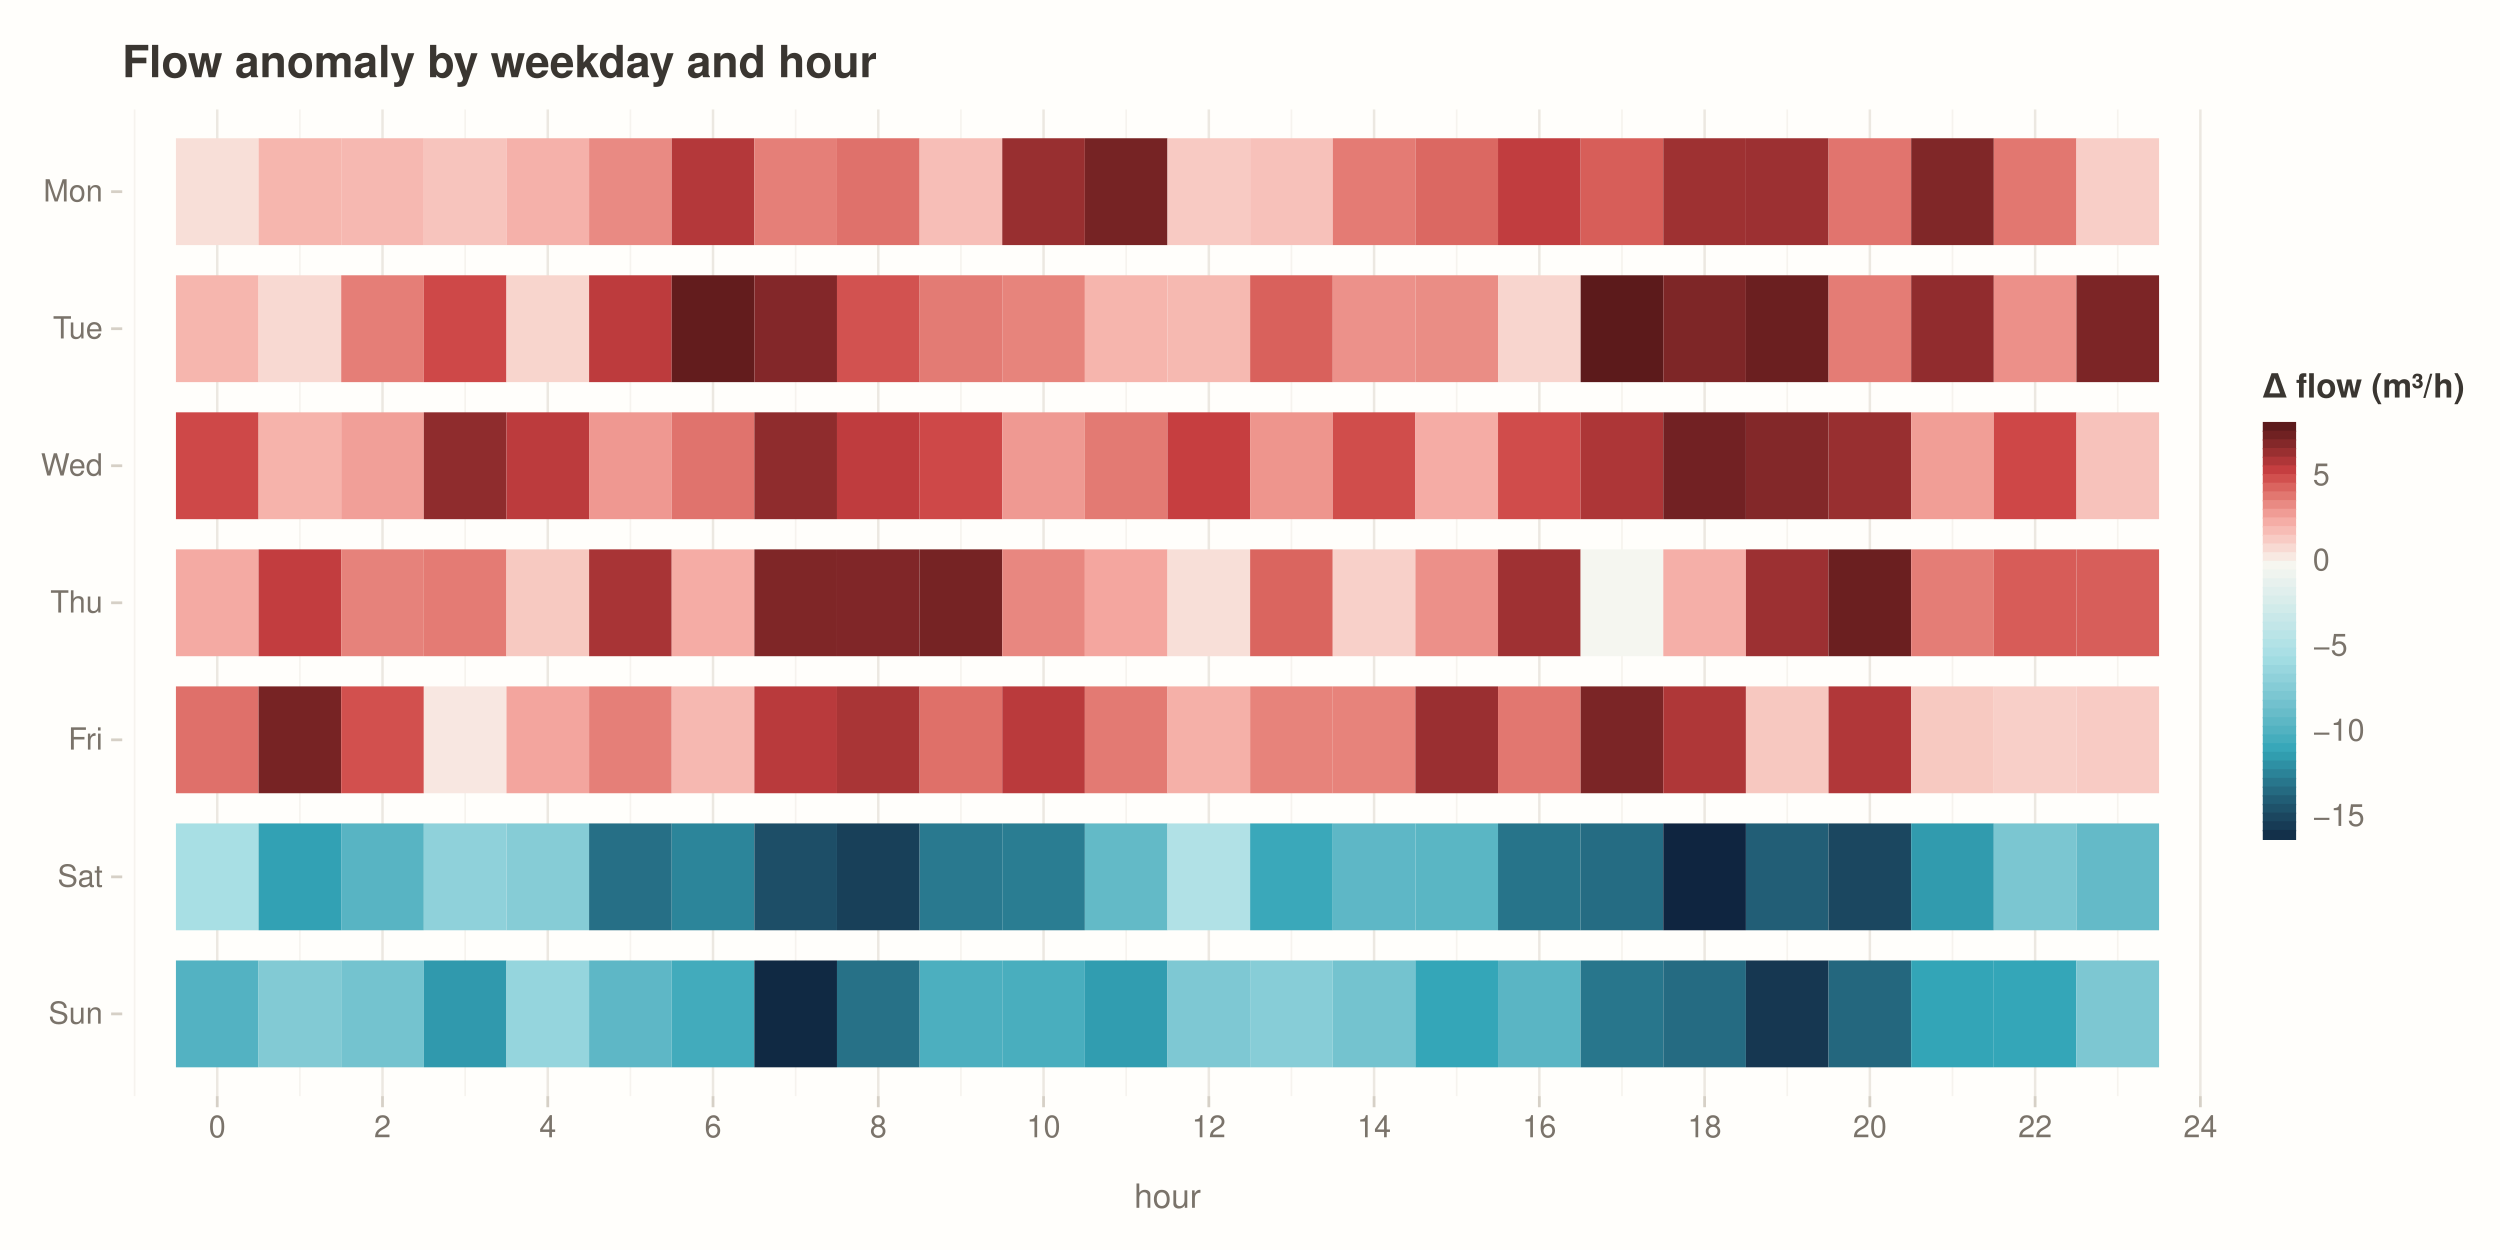
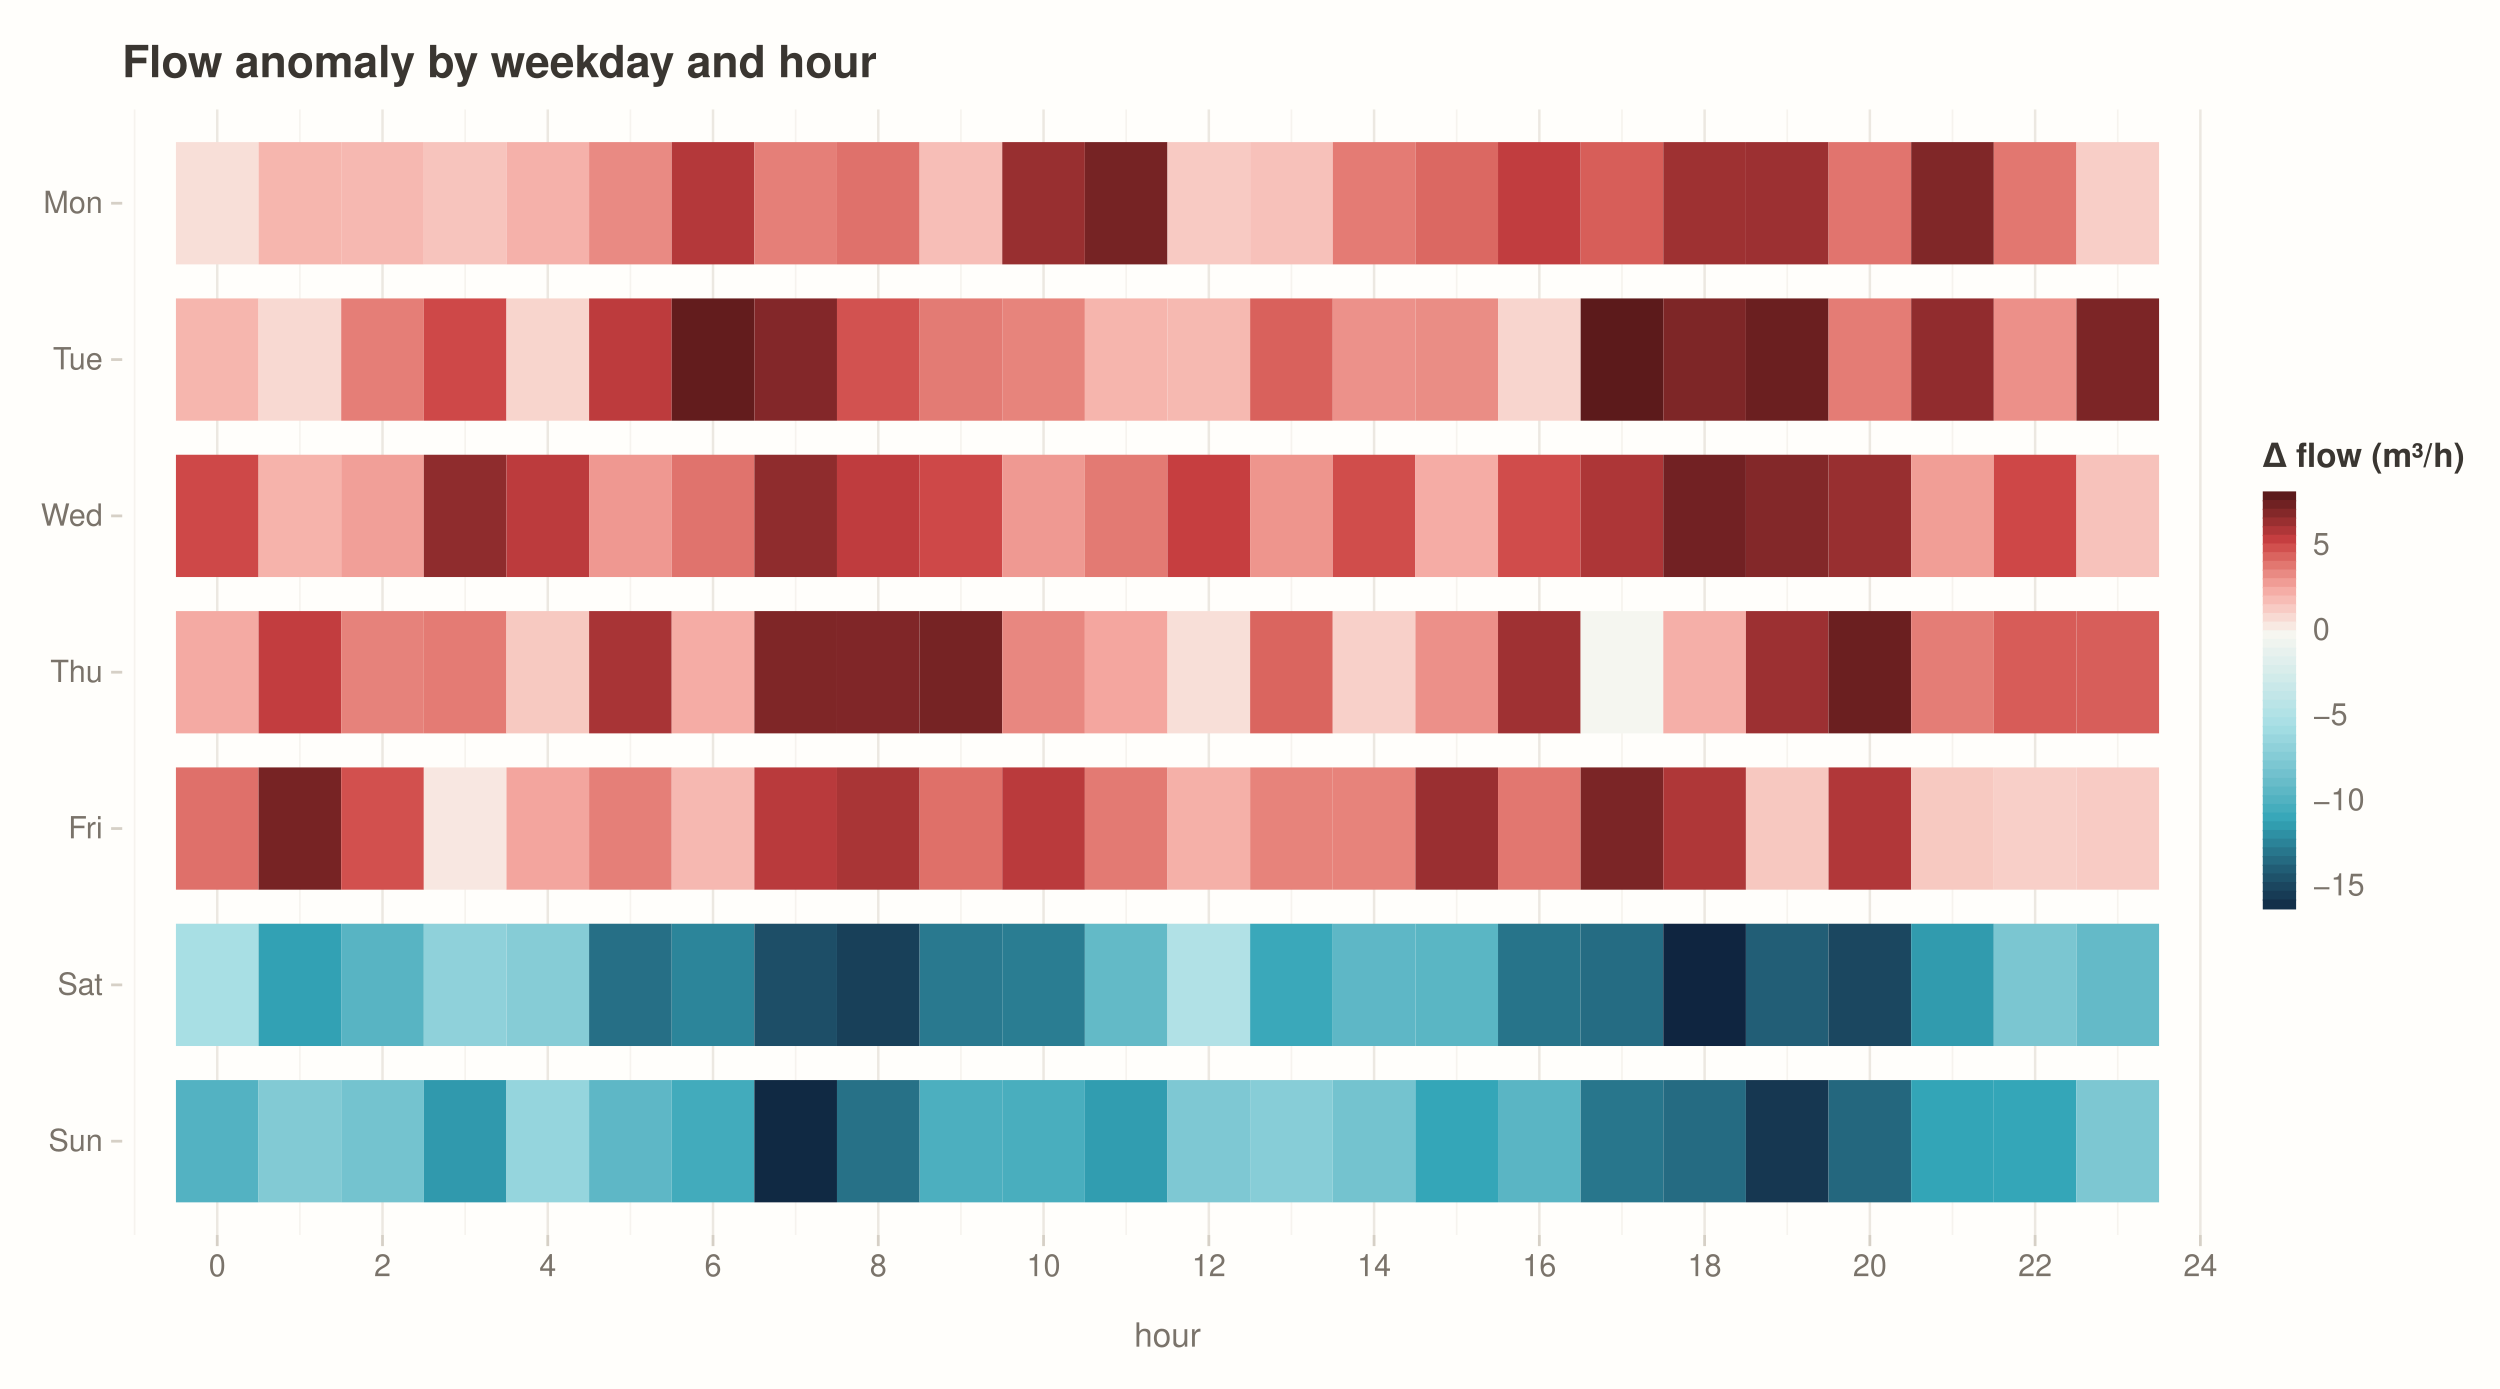
- <svg xmlns="http://www.w3.org/2000/svg" width="900" height="450" viewBox="0 0 900 450" font-family="Helvetica, Arial, 'Liberation Sans', sans-serif" font-size="12" style="color:#3A3631">
-   <rect width="900" height="450" fill="#FFFEFB" />
+ <svg xmlns="http://www.w3.org/2000/svg" width="900" height="500" viewBox="0 0 900 500" font-family="Helvetica, Arial, 'Liberation Sans', sans-serif" font-size="12" style="color:#3A3631">
+   <rect width="900" height="500" fill="#FFFEFB" />
  <text x="44" y="27.8" font-size="16" font-weight="bold" fill="#3A3631" text-anchor="start">Flow anomaly by weekday and hour</text>
-   <text x="420.3" y="434.8" text-anchor="middle" font-size="12" fill="#7A736A">hour</text>
+   <text x="420.3" y="484.8" text-anchor="middle" font-size="12" fill="#7A736A">hour</text>
  <g class="pt-panels">
    <g class="pt-panel" data-panel="0" transform="translate(11,39.4)" fill="currentColor" text-anchor="middle">
      <g aria-label="x-grid" aria-hidden="true" stroke="#F6F3EE" stroke-width="0.6">
-         <line x1="37.462" x2="37.462" y1="0" y2="355.2" />
-         <line x1="96.956" x2="96.956" y1="0" y2="355.2" />
-         <line x1="156.45" x2="156.45" y1="0" y2="355.2" />
-         <line x1="215.944" x2="215.944" y1="0" y2="355.2" />
-         <line x1="275.438" x2="275.438" y1="0" y2="355.2" />
-         <line x1="334.932" x2="334.932" y1="0" y2="355.2" />
-         <line x1="394.426" x2="394.426" y1="0" y2="355.2" />
-         <line x1="453.921" x2="453.921" y1="0" y2="355.2" />
-         <line x1="513.415" x2="513.415" y1="0" y2="355.2" />
-         <line x1="572.909" x2="572.909" y1="0" y2="355.2" />
-         <line x1="632.403" x2="632.403" y1="0" y2="355.2" />
-         <line x1="691.897" x2="691.897" y1="0" y2="355.2" />
-         <line x1="751.391" x2="751.391" y1="0" y2="355.2" />
+         <line x1="37.462" x2="37.462" y1="0" y2="405.2" />
+         <line x1="96.956" x2="96.956" y1="0" y2="405.2" />
+         <line x1="156.45" x2="156.45" y1="0" y2="405.2" />
+         <line x1="215.944" x2="215.944" y1="0" y2="405.2" />
+         <line x1="275.438" x2="275.438" y1="0" y2="405.2" />
+         <line x1="334.932" x2="334.932" y1="0" y2="405.2" />
+         <line x1="394.426" x2="394.426" y1="0" y2="405.2" />
+         <line x1="453.921" x2="453.921" y1="0" y2="405.2" />
+         <line x1="513.415" x2="513.415" y1="0" y2="405.2" />
+         <line x1="572.909" x2="572.909" y1="0" y2="405.2" />
+         <line x1="632.403" x2="632.403" y1="0" y2="405.2" />
+         <line x1="691.897" x2="691.897" y1="0" y2="405.2" />
+         <line x1="751.391" x2="751.391" y1="0" y2="405.2" />
      </g>
      <g aria-label="x-grid" aria-hidden="true" stroke="#ECE8E1" stroke-width="0.9">
-         <line x1="67.209" x2="67.209" y1="0" y2="355.2" />
-         <line x1="126.703" x2="126.703" y1="0" y2="355.2" />
-         <line x1="186.197" x2="186.197" y1="0" y2="355.2" />
-         <line x1="245.691" x2="245.691" y1="0" y2="355.2" />
-         <line x1="305.185" x2="305.185" y1="0" y2="355.2" />
-         <line x1="364.679" x2="364.679" y1="0" y2="355.2" />
-         <line x1="424.174" x2="424.174" y1="0" y2="355.2" />
-         <line x1="483.668" x2="483.668" y1="0" y2="355.2" />
-         <line x1="543.162" x2="543.162" y1="0" y2="355.2" />
-         <line x1="602.656" x2="602.656" y1="0" y2="355.2" />
-         <line x1="662.15" x2="662.15" y1="0" y2="355.2" />
-         <line x1="721.644" x2="721.644" y1="0" y2="355.2" />
-         <line x1="781.138" x2="781.138" y1="0" y2="355.2" />
+         <line x1="67.209" x2="67.209" y1="0" y2="405.2" />
+         <line x1="126.703" x2="126.703" y1="0" y2="405.2" />
+         <line x1="186.197" x2="186.197" y1="0" y2="405.2" />
+         <line x1="245.691" x2="245.691" y1="0" y2="405.2" />
+         <line x1="305.185" x2="305.185" y1="0" y2="405.2" />
+         <line x1="364.679" x2="364.679" y1="0" y2="405.2" />
+         <line x1="424.174" x2="424.174" y1="0" y2="405.2" />
+         <line x1="483.668" x2="483.668" y1="0" y2="405.2" />
+         <line x1="543.162" x2="543.162" y1="0" y2="405.2" />
+         <line x1="602.656" x2="602.656" y1="0" y2="405.2" />
+         <line x1="662.15" x2="662.15" y1="0" y2="405.2" />
+         <line x1="721.644" x2="721.644" y1="0" y2="405.2" />
+         <line x1="781.138" x2="781.138" y1="0" y2="405.2" />
      </g>
      <clipPath id="plot-clip-100">
-         <rect x="33" y="0" width="752.6" height="355.2" />
+         <rect x="33" y="0" width="752.6" height="405.2" />
      </clipPath>
      <g aria-label="bar" clip-path="url(#plot-clip-100)">
        <g>
-           <rect x="52.336" width="29.747" y="10.367" height="38.467" fill="rgb(248, 223, 216)" />
-           <rect x="82.083" width="29.747" y="10.367" height="38.467" fill="rgb(246, 182, 174)" />
-           <rect x="111.83" width="29.747" y="10.367" height="38.467" fill="rgb(246, 184, 177)" />
-           <rect x="141.577" width="29.747" y="10.367" height="38.467" fill="rgb(247, 196, 189)" />
-           <rect x="171.324" width="29.747" y="10.367" height="38.467" fill="rgb(245, 177, 170)" />
-           <rect x="201.071" width="29.747" y="10.367" height="38.467" fill="rgb(233, 138, 131)" />
-           <rect x="230.818" width="29.747" y="10.367" height="38.467" fill="rgb(180, 56, 58)" />
-           <rect x="260.565" width="29.747" y="10.367" height="38.467" fill="rgb(229, 127, 120)" />
-           <rect x="290.312" width="29.747" y="10.367" height="38.467" fill="rgb(223, 113, 107)" />
-           <rect x="320.059" width="29.747" y="10.367" height="38.467" fill="rgb(247, 190, 183)" />
-           <rect x="349.806" width="29.747" y="10.367" height="38.467" fill="rgb(152, 47, 48)" />
-           <rect x="379.553" width="29.747" y="10.367" height="38.467" fill="rgb(118, 35, 36)" />
-           <rect x="409.3" width="29.747" y="10.367" height="38.467" fill="rgb(248, 202, 195)" />
-           <rect x="439.047" width="29.747" y="10.367" height="38.467" fill="rgb(247, 193, 186)" />
-           <rect x="468.794" width="29.747" y="10.367" height="38.467" fill="rgb(228, 123, 116)" />
-           <rect x="498.541" width="29.747" y="10.367" height="38.467" fill="rgb(219, 104, 98)" />
-           <rect x="528.288" width="29.747" y="10.367" height="38.467" fill="rgb(193, 61, 63)" />
-           <rect x="558.035" width="29.747" y="10.367" height="38.467" fill="rgb(215, 94, 89)" />
-           <rect x="587.782" width="29.747" y="10.367" height="38.467" fill="rgb(158, 49, 50)" />
-           <rect x="617.529" width="29.747" y="10.367" height="38.467" fill="rgb(156, 48, 50)" />
-           <rect x="647.276" width="29.747" y="10.367" height="38.467" fill="rgb(225, 116, 110)" />
-           <rect x="677.023" width="29.747" y="10.367" height="38.467" fill="rgb(128, 39, 40)" />
-           <rect x="706.77" width="29.747" y="10.367" height="38.467" fill="rgb(226, 119, 112)" />
-           <rect x="736.517" width="29.747" y="10.367" height="38.467" fill="rgb(248, 206, 199)" />
-           <rect x="52.336" width="29.747" y="59.7" height="38.467" fill="rgb(246, 182, 174)" />
-           <rect x="82.083" width="29.747" y="59.7" height="38.467" fill="rgb(248, 217, 210)" />
-           <rect x="111.83" width="29.747" y="59.7" height="38.467" fill="rgb(229, 126, 119)" />
-           <rect x="141.577" width="29.747" y="59.7" height="38.467" fill="rgb(206, 72, 72)" />
-           <rect x="171.324" width="29.747" y="59.7" height="38.467" fill="rgb(248, 213, 205)" />
-           <rect x="201.071" width="29.747" y="59.7" height="38.467" fill="rgb(189, 59, 61)" />
-           <rect x="230.818" width="29.747" y="59.7" height="38.467" fill="rgb(99, 28, 29)" />
-           <rect x="260.565" width="29.747" y="59.7" height="38.467" fill="rgb(131, 39, 41)" />
-           <rect x="290.312" width="29.747" y="59.7" height="38.467" fill="rgb(210, 82, 80)" />
-           <rect x="320.059" width="29.747" y="59.7" height="38.467" fill="rgb(227, 123, 116)" />
-           <rect x="349.806" width="29.747" y="59.7" height="38.467" fill="rgb(231, 132, 124)" />
-           <rect x="379.553" width="29.747" y="59.7" height="38.467" fill="rgb(246, 181, 173)" />
-           <rect x="409.3" width="29.747" y="59.7" height="38.467" fill="rgb(246, 185, 177)" />
-           <rect x="439.047" width="29.747" y="59.7" height="38.467" fill="rgb(217, 97, 92)" />
-           <rect x="468.794" width="29.747" y="59.7" height="38.467" fill="rgb(236, 145, 138)" />
-           <rect x="498.541" width="29.747" y="59.7" height="38.467" fill="rgb(234, 141, 133)" />
-           <rect x="528.288" width="29.747" y="59.7" height="38.467" fill="rgb(248, 213, 206)" />
-           <rect x="558.035" width="29.747" y="59.7" height="38.467" fill="rgb(92, 26, 27)" />
-           <rect x="587.782" width="29.747" y="59.7" height="38.467" fill="rgb(126, 38, 39)" />
-           <rect x="617.529" width="29.747" y="59.7" height="38.467" fill="rgb(107, 31, 32)" />
-           <rect x="647.276" width="29.747" y="59.7" height="38.467" fill="rgb(228, 124, 117)" />
-           <rect x="677.023" width="29.747" y="59.7" height="38.467" fill="rgb(145, 44, 46)" />
-           <rect x="706.77" width="29.747" y="59.7" height="38.467" fill="rgb(236, 144, 137)" />
-           <rect x="736.517" width="29.747" y="59.7" height="38.467" fill="rgb(124, 37, 38)" />
-           <rect x="52.336" width="29.747" y="109.033" height="38.467" fill="rgb(206, 72, 72)" />
-           <rect x="82.083" width="29.747" y="109.033" height="38.467" fill="rgb(246, 179, 171)" />
-           <rect x="111.83" width="29.747" y="109.033" height="38.467" fill="rgb(241, 159, 152)" />
-           <rect x="141.577" width="29.747" y="109.033" height="38.467" fill="rgb(143, 44, 45)" />
-           <rect x="171.324" width="29.747" y="109.033" height="38.467" fill="rgb(188, 59, 61)" />
-           <rect x="201.071" width="29.747" y="109.033" height="38.467" fill="rgb(239, 152, 145)" />
-           <rect x="230.818" width="29.747" y="109.033" height="38.467" fill="rgb(224, 115, 109)" />
-           <rect x="260.565" width="29.747" y="109.033" height="38.467" fill="rgb(143, 44, 45)" />
-           <rect x="290.312" width="29.747" y="109.033" height="38.467" fill="rgb(191, 60, 62)" />
-           <rect x="320.059" width="29.747" y="109.033" height="38.467" fill="rgb(206, 72, 72)" />
-           <rect x="349.806" width="29.747" y="109.033" height="38.467" fill="rgb(239, 153, 146)" />
-           <rect x="379.553" width="29.747" y="109.033" height="38.467" fill="rgb(227, 122, 115)" />
-           <rect x="409.3" width="29.747" y="109.033" height="38.467" fill="rgb(198, 62, 64)" />
-           <rect x="439.047" width="29.747" y="109.033" height="38.467" fill="rgb(238, 149, 141)" />
-           <rect x="468.794" width="29.747" y="109.033" height="38.467" fill="rgb(208, 77, 75)" />
-           <rect x="498.541" width="29.747" y="109.033" height="38.467" fill="rgb(245, 172, 165)" />
-           <rect x="528.288" width="29.747" y="109.033" height="38.467" fill="rgb(208, 76, 75)" />
-           <rect x="558.035" width="29.747" y="109.033" height="38.467" fill="rgb(173, 54, 55)" />
-           <rect x="587.782" width="29.747" y="109.033" height="38.467" fill="rgb(114, 33, 35)" />
-           <rect x="617.529" width="29.747" y="109.033" height="38.467" fill="rgb(131, 40, 41)" />
-           <rect x="647.276" width="29.747" y="109.033" height="38.467" fill="rgb(152, 47, 48)" />
-           <rect x="677.023" width="29.747" y="109.033" height="38.467" fill="rgb(241, 158, 150)" />
-           <rect x="706.77" width="29.747" y="109.033" height="38.467" fill="rgb(206, 71, 71)" />
-           <rect x="736.517" width="29.747" y="109.033" height="38.467" fill="rgb(247, 194, 187)" />
-           <rect x="52.336" width="29.747" y="158.367" height="38.467" fill="rgb(244, 170, 163)" />
-           <rect x="82.083" width="29.747" y="158.367" height="38.467" fill="rgb(194, 61, 63)" />
-           <rect x="111.83" width="29.747" y="158.367" height="38.467" fill="rgb(230, 130, 123)" />
-           <rect x="141.577" width="29.747" y="158.367" height="38.467" fill="rgb(228, 123, 116)" />
-           <rect x="171.324" width="29.747" y="158.367" height="38.467" fill="rgb(247, 201, 193)" />
-           <rect x="201.071" width="29.747" y="158.367" height="38.467" fill="rgb(168, 52, 54)" />
-           <rect x="230.818" width="29.747" y="158.367" height="38.467" fill="rgb(245, 172, 165)" />
-           <rect x="260.565" width="29.747" y="158.367" height="38.467" fill="rgb(127, 38, 39)" />
-           <rect x="290.312" width="29.747" y="158.367" height="38.467" fill="rgb(128, 38, 40)" />
-           <rect x="320.059" width="29.747" y="158.367" height="38.467" fill="rgb(118, 35, 36)" />
-           <rect x="349.806" width="29.747" y="158.367" height="38.467" fill="rgb(232, 135, 128)" />
-           <rect x="379.553" width="29.747" y="158.367" height="38.467" fill="rgb(244, 166, 159)" />
-           <rect x="409.3" width="29.747" y="158.367" height="38.467" fill="rgb(248, 223, 216)" />
-           <rect x="439.047" width="29.747" y="158.367" height="38.467" fill="rgb(218, 101, 95)" />
-           <rect x="468.794" width="29.747" y="158.367" height="38.467" fill="rgb(248, 208, 201)" />
-           <rect x="498.541" width="29.747" y="158.367" height="38.467" fill="rgb(236, 144, 137)" />
-           <rect x="528.288" width="29.747" y="158.367" height="38.467" fill="rgb(159, 49, 51)" />
-           <rect x="558.035" width="29.747" y="158.367" height="38.467" fill="rgb(245, 246, 240)" />
-           <rect x="587.782" width="29.747" y="158.367" height="38.467" fill="rgb(245, 175, 168)" />
-           <rect x="617.529" width="29.747" y="158.367" height="38.467" fill="rgb(156, 48, 50)" />
-           <rect x="647.276" width="29.747" y="158.367" height="38.467" fill="rgb(107, 31, 32)" />
-           <rect x="677.023" width="29.747" y="158.367" height="38.467" fill="rgb(228, 125, 118)" />
-           <rect x="706.77" width="29.747" y="158.367" height="38.467" fill="rgb(215, 92, 88)" />
-           <rect x="736.517" width="29.747" y="158.367" height="38.467" fill="rgb(215, 94, 90)" />
-           <rect x="52.336" width="29.747" y="207.7" height="38.467" fill="rgb(223, 112, 106)" />
-           <rect x="82.083" width="29.747" y="207.7" height="38.467" fill="rgb(119, 35, 36)" />
-           <rect x="111.83" width="29.747" y="207.7" height="38.467" fill="rgb(210, 80, 78)" />
-           <rect x="141.577" width="29.747" y="207.7" height="38.467" fill="rgb(248, 231, 225)" />
-           <rect x="171.324" width="29.747" y="207.7" height="38.467" fill="rgb(243, 165, 158)" />
-           <rect x="201.071" width="29.747" y="207.7" height="38.467" fill="rgb(229, 127, 120)" />
-           <rect x="230.818" width="29.747" y="207.7" height="38.467" fill="rgb(246, 184, 177)" />
-           <rect x="260.565" width="29.747" y="207.7" height="38.467" fill="rgb(185, 58, 60)" />
-           <rect x="290.312" width="29.747" y="207.7" height="38.467" fill="rgb(169, 53, 54)" />
-           <rect x="320.059" width="29.747" y="207.7" height="38.467" fill="rgb(223, 112, 105)" />
-           <rect x="349.806" width="29.747" y="207.7" height="38.467" fill="rgb(186, 58, 60)" />
-           <rect x="379.553" width="29.747" y="207.7" height="38.467" fill="rgb(227, 122, 115)" />
-           <rect x="409.3" width="29.747" y="207.7" height="38.467" fill="rgb(245, 176, 168)" />
-           <rect x="439.047" width="29.747" y="207.7" height="38.467" fill="rgb(231, 131, 123)" />
-           <rect x="468.794" width="29.747" y="207.7" height="38.467" fill="rgb(231, 131, 123)" />
-           <rect x="498.541" width="29.747" y="207.7" height="38.467" fill="rgb(154, 47, 49)" />
-           <rect x="528.288" width="29.747" y="207.7" height="38.467" fill="rgb(226, 119, 112)" />
-           <rect x="558.035" width="29.747" y="207.7" height="38.467" fill="rgb(123, 37, 38)" />
-           <rect x="587.782" width="29.747" y="207.7" height="38.467" fill="rgb(175, 55, 56)" />
-           <rect x="617.529" width="29.747" y="207.7" height="38.467" fill="rgb(247, 200, 192)" />
-           <rect x="647.276" width="29.747" y="207.7" height="38.467" fill="rgb(177, 55, 57)" />
-           <rect x="677.023" width="29.747" y="207.7" height="38.467" fill="rgb(247, 201, 193)" />
-           <rect x="706.77" width="29.747" y="207.7" height="38.467" fill="rgb(248, 207, 200)" />
-           <rect x="736.517" width="29.747" y="207.7" height="38.467" fill="rgb(248, 203, 196)" />
-           <rect x="52.336" width="29.747" y="257.033" height="38.467" fill="rgb(168, 223, 228)" />
-           <rect x="82.083" width="29.747" y="257.033" height="38.467" fill="rgb(50, 161, 180)" />
-           <rect x="111.83" width="29.747" y="257.033" height="38.467" fill="rgb(88, 180, 195)" />
-           <rect x="141.577" width="29.747" y="257.033" height="38.467" fill="rgb(143, 209, 218)" />
-           <rect x="171.324" width="29.747" y="257.033" height="38.467" fill="rgb(134, 204, 214)" />
-           <rect x="201.071" width="29.747" y="257.033" height="38.467" fill="rgb(38, 111, 134)" />
-           <rect x="230.818" width="29.747" y="257.033" height="38.467" fill="rgb(44, 133, 154)" />
-           <rect x="260.565" width="29.747" y="257.033" height="38.467" fill="rgb(29, 78, 103)" />
-           <rect x="290.312" width="29.747" y="257.033" height="38.467" fill="rgb(24, 64, 89)" />
-           <rect x="320.059" width="29.747" y="257.033" height="38.467" fill="rgb(41, 121, 143)" />
-           <rect x="349.806" width="29.747" y="257.033" height="38.467" fill="rgb(42, 125, 146)" />
-           <rect x="379.553" width="29.747" y="257.033" height="38.467" fill="rgb(99, 186, 199)" />
-           <rect x="409.3" width="29.747" y="257.033" height="38.467" fill="rgb(177, 225, 230)" />
-           <rect x="439.047" width="29.747" y="257.033" height="38.467" fill="rgb(58, 168, 186)" />
-           <rect x="468.794" width="29.747" y="257.033" height="38.467" fill="rgb(94, 183, 198)" />
-           <rect x="498.541" width="29.747" y="257.033" height="38.467" fill="rgb(90, 182, 196)" />
-           <rect x="528.288" width="29.747" y="257.033" height="38.467" fill="rgb(39, 116, 138)" />
-           <rect x="558.035" width="29.747" y="257.033" height="38.467" fill="rgb(37, 108, 131)" />
-           <rect x="587.782" width="29.747" y="257.033" height="38.467" fill="rgb(15, 37, 64)" />
-           <rect x="617.529" width="29.747" y="257.033" height="38.467" fill="rgb(34, 94, 118)" />
-           <rect x="647.276" width="29.747" y="257.033" height="38.467" fill="rgb(27, 71, 96)" />
-           <rect x="677.023" width="29.747" y="257.033" height="38.467" fill="rgb(49, 155, 174)" />
-           <rect x="706.77" width="29.747" y="257.033" height="38.467" fill="rgb(123, 198, 209)" />
-           <rect x="736.517" width="29.747" y="257.033" height="38.467" fill="rgb(100, 186, 200)" />
-           <rect x="52.336" width="29.747" y="306.367" height="38.467" fill="rgb(83, 178, 194)" />
-           <rect x="82.083" width="29.747" y="306.367" height="38.467" fill="rgb(130, 202, 212)" />
-           <rect x="111.83" width="29.747" y="306.367" height="38.467" fill="rgb(116, 195, 207)" />
-           <rect x="141.577" width="29.747" y="306.367" height="38.467" fill="rgb(48, 153, 173)" />
-           <rect x="171.324" width="29.747" y="306.367" height="38.467" fill="rgb(149, 213, 221)" />
-           <rect x="201.071" width="29.747" y="306.367" height="38.467" fill="rgb(94, 183, 198)" />
-           <rect x="230.818" width="29.747" y="306.367" height="38.467" fill="rgb(66, 171, 188)" />
-           <rect x="260.565" width="29.747" y="306.367" height="38.467" fill="rgb(16, 41, 67)" />
-           <rect x="290.312" width="29.747" y="306.367" height="38.467" fill="rgb(39, 113, 135)" />
-           <rect x="320.059" width="29.747" y="306.367" height="38.467" fill="rgb(76, 175, 191)" />
-           <rect x="349.806" width="29.747" y="306.367" height="38.467" fill="rgb(73, 174, 190)" />
-           <rect x="379.553" width="29.747" y="306.367" height="38.467" fill="rgb(49, 157, 176)" />
-           <rect x="409.3" width="29.747" y="306.367" height="38.467" fill="rgb(126, 200, 211)" />
-           <rect x="439.047" width="29.747" y="306.367" height="38.467" fill="rgb(135, 205, 215)" />
-           <rect x="468.794" width="29.747" y="306.367" height="38.467" fill="rgb(116, 195, 207)" />
-           <rect x="498.541" width="29.747" y="306.367" height="38.467" fill="rgb(52, 166, 184)" />
-           <rect x="528.288" width="29.747" y="306.367" height="38.467" fill="rgb(90, 181, 196)" />
-           <rect x="558.035" width="29.747" y="306.367" height="38.467" fill="rgb(40, 118, 140)" />
-           <rect x="587.782" width="29.747" y="306.367" height="38.467" fill="rgb(37, 107, 130)" />
-           <rect x="617.529" width="29.747" y="306.367" height="38.467" fill="rgb(22, 55, 81)" />
-           <rect x="647.276" width="29.747" y="306.367" height="38.467" fill="rgb(36, 103, 126)" />
-           <rect x="677.023" width="29.747" y="306.367" height="38.467" fill="rgb(51, 165, 183)" />
-           <rect x="706.77" width="29.747" y="306.367" height="38.467" fill="rgb(52, 166, 184)" />
-           <rect x="736.517" width="29.747" y="306.367" height="38.467" fill="rgb(125, 199, 210)" />
+           <rect x="52.336" width="29.747" y="11.756" height="44.022" fill="rgb(248, 223, 216)" />
+           <rect x="82.083" width="29.747" y="11.756" height="44.022" fill="rgb(246, 182, 174)" />
+           <rect x="111.83" width="29.747" y="11.756" height="44.022" fill="rgb(246, 184, 177)" />
+           <rect x="141.577" width="29.747" y="11.756" height="44.022" fill="rgb(247, 196, 189)" />
+           <rect x="171.324" width="29.747" y="11.756" height="44.022" fill="rgb(245, 177, 170)" />
+           <rect x="201.071" width="29.747" y="11.756" height="44.022" fill="rgb(233, 138, 131)" />
+           <rect x="230.818" width="29.747" y="11.756" height="44.022" fill="rgb(180, 56, 58)" />
+           <rect x="260.565" width="29.747" y="11.756" height="44.022" fill="rgb(229, 127, 120)" />
+           <rect x="290.312" width="29.747" y="11.756" height="44.022" fill="rgb(223, 113, 107)" />
+           <rect x="320.059" width="29.747" y="11.756" height="44.022" fill="rgb(247, 190, 183)" />
+           <rect x="349.806" width="29.747" y="11.756" height="44.022" fill="rgb(152, 47, 48)" />
+           <rect x="379.553" width="29.747" y="11.756" height="44.022" fill="rgb(118, 35, 36)" />
+           <rect x="409.3" width="29.747" y="11.756" height="44.022" fill="rgb(248, 202, 195)" />
+           <rect x="439.047" width="29.747" y="11.756" height="44.022" fill="rgb(247, 193, 186)" />
+           <rect x="468.794" width="29.747" y="11.756" height="44.022" fill="rgb(228, 123, 116)" />
+           <rect x="498.541" width="29.747" y="11.756" height="44.022" fill="rgb(219, 104, 98)" />
+           <rect x="528.288" width="29.747" y="11.756" height="44.022" fill="rgb(193, 61, 63)" />
+           <rect x="558.035" width="29.747" y="11.756" height="44.022" fill="rgb(215, 94, 89)" />
+           <rect x="587.782" width="29.747" y="11.756" height="44.022" fill="rgb(158, 49, 50)" />
+           <rect x="617.529" width="29.747" y="11.756" height="44.022" fill="rgb(156, 48, 50)" />
+           <rect x="647.276" width="29.747" y="11.756" height="44.022" fill="rgb(225, 116, 110)" />
+           <rect x="677.023" width="29.747" y="11.756" height="44.022" fill="rgb(128, 39, 40)" />
+           <rect x="706.77" width="29.747" y="11.756" height="44.022" fill="rgb(226, 119, 112)" />
+           <rect x="736.517" width="29.747" y="11.756" height="44.022" fill="rgb(248, 206, 199)" />
+           <rect x="52.336" width="29.747" y="68.033" height="44.022" fill="rgb(246, 182, 174)" />
+           <rect x="82.083" width="29.747" y="68.033" height="44.022" fill="rgb(248, 217, 210)" />
+           <rect x="111.83" width="29.747" y="68.033" height="44.022" fill="rgb(229, 126, 119)" />
+           <rect x="141.577" width="29.747" y="68.033" height="44.022" fill="rgb(206, 72, 72)" />
+           <rect x="171.324" width="29.747" y="68.033" height="44.022" fill="rgb(248, 213, 205)" />
+           <rect x="201.071" width="29.747" y="68.033" height="44.022" fill="rgb(189, 59, 61)" />
+           <rect x="230.818" width="29.747" y="68.033" height="44.022" fill="rgb(99, 28, 29)" />
+           <rect x="260.565" width="29.747" y="68.033" height="44.022" fill="rgb(131, 39, 41)" />
+           <rect x="290.312" width="29.747" y="68.033" height="44.022" fill="rgb(210, 82, 80)" />
+           <rect x="320.059" width="29.747" y="68.033" height="44.022" fill="rgb(227, 123, 116)" />
+           <rect x="349.806" width="29.747" y="68.033" height="44.022" fill="rgb(231, 132, 124)" />
+           <rect x="379.553" width="29.747" y="68.033" height="44.022" fill="rgb(246, 181, 173)" />
+           <rect x="409.3" width="29.747" y="68.033" height="44.022" fill="rgb(246, 185, 177)" />
+           <rect x="439.047" width="29.747" y="68.033" height="44.022" fill="rgb(217, 97, 92)" />
+           <rect x="468.794" width="29.747" y="68.033" height="44.022" fill="rgb(236, 145, 138)" />
+           <rect x="498.541" width="29.747" y="68.033" height="44.022" fill="rgb(234, 141, 133)" />
+           <rect x="528.288" width="29.747" y="68.033" height="44.022" fill="rgb(248, 213, 206)" />
+           <rect x="558.035" width="29.747" y="68.033" height="44.022" fill="rgb(92, 26, 27)" />
+           <rect x="587.782" width="29.747" y="68.033" height="44.022" fill="rgb(126, 38, 39)" />
+           <rect x="617.529" width="29.747" y="68.033" height="44.022" fill="rgb(107, 31, 32)" />
+           <rect x="647.276" width="29.747" y="68.033" height="44.022" fill="rgb(228, 124, 117)" />
+           <rect x="677.023" width="29.747" y="68.033" height="44.022" fill="rgb(145, 44, 46)" />
+           <rect x="706.77" width="29.747" y="68.033" height="44.022" fill="rgb(236, 144, 137)" />
+           <rect x="736.517" width="29.747" y="68.033" height="44.022" fill="rgb(124, 37, 38)" />
+           <rect x="52.336" width="29.747" y="124.311" height="44.022" fill="rgb(206, 72, 72)" />
+           <rect x="82.083" width="29.747" y="124.311" height="44.022" fill="rgb(246, 179, 171)" />
+           <rect x="111.83" width="29.747" y="124.311" height="44.022" fill="rgb(241, 159, 152)" />
+           <rect x="141.577" width="29.747" y="124.311" height="44.022" fill="rgb(143, 44, 45)" />
+           <rect x="171.324" width="29.747" y="124.311" height="44.022" fill="rgb(188, 59, 61)" />
+           <rect x="201.071" width="29.747" y="124.311" height="44.022" fill="rgb(239, 152, 145)" />
+           <rect x="230.818" width="29.747" y="124.311" height="44.022" fill="rgb(224, 115, 109)" />
+           <rect x="260.565" width="29.747" y="124.311" height="44.022" fill="rgb(143, 44, 45)" />
+           <rect x="290.312" width="29.747" y="124.311" height="44.022" fill="rgb(191, 60, 62)" />
+           <rect x="320.059" width="29.747" y="124.311" height="44.022" fill="rgb(206, 72, 72)" />
+           <rect x="349.806" width="29.747" y="124.311" height="44.022" fill="rgb(239, 153, 146)" />
+           <rect x="379.553" width="29.747" y="124.311" height="44.022" fill="rgb(227, 122, 115)" />
+           <rect x="409.3" width="29.747" y="124.311" height="44.022" fill="rgb(198, 62, 64)" />
+           <rect x="439.047" width="29.747" y="124.311" height="44.022" fill="rgb(238, 149, 141)" />
+           <rect x="468.794" width="29.747" y="124.311" height="44.022" fill="rgb(208, 77, 75)" />
+           <rect x="498.541" width="29.747" y="124.311" height="44.022" fill="rgb(245, 172, 165)" />
+           <rect x="528.288" width="29.747" y="124.311" height="44.022" fill="rgb(208, 76, 75)" />
+           <rect x="558.035" width="29.747" y="124.311" height="44.022" fill="rgb(173, 54, 55)" />
+           <rect x="587.782" width="29.747" y="124.311" height="44.022" fill="rgb(114, 33, 35)" />
+           <rect x="617.529" width="29.747" y="124.311" height="44.022" fill="rgb(131, 40, 41)" />
+           <rect x="647.276" width="29.747" y="124.311" height="44.022" fill="rgb(152, 47, 48)" />
+           <rect x="677.023" width="29.747" y="124.311" height="44.022" fill="rgb(241, 158, 150)" />
+           <rect x="706.77" width="29.747" y="124.311" height="44.022" fill="rgb(206, 71, 71)" />
+           <rect x="736.517" width="29.747" y="124.311" height="44.022" fill="rgb(247, 194, 187)" />
+           <rect x="52.336" width="29.747" y="180.589" height="44.022" fill="rgb(244, 170, 163)" />
+           <rect x="82.083" width="29.747" y="180.589" height="44.022" fill="rgb(194, 61, 63)" />
+           <rect x="111.83" width="29.747" y="180.589" height="44.022" fill="rgb(230, 130, 123)" />
+           <rect x="141.577" width="29.747" y="180.589" height="44.022" fill="rgb(228, 123, 116)" />
+           <rect x="171.324" width="29.747" y="180.589" height="44.022" fill="rgb(247, 201, 193)" />
+           <rect x="201.071" width="29.747" y="180.589" height="44.022" fill="rgb(168, 52, 54)" />
+           <rect x="230.818" width="29.747" y="180.589" height="44.022" fill="rgb(245, 172, 165)" />
+           <rect x="260.565" width="29.747" y="180.589" height="44.022" fill="rgb(127, 38, 39)" />
+           <rect x="290.312" width="29.747" y="180.589" height="44.022" fill="rgb(128, 38, 40)" />
+           <rect x="320.059" width="29.747" y="180.589" height="44.022" fill="rgb(118, 35, 36)" />
+           <rect x="349.806" width="29.747" y="180.589" height="44.022" fill="rgb(232, 135, 128)" />
+           <rect x="379.553" width="29.747" y="180.589" height="44.022" fill="rgb(244, 166, 159)" />
+           <rect x="409.3" width="29.747" y="180.589" height="44.022" fill="rgb(248, 223, 216)" />
+           <rect x="439.047" width="29.747" y="180.589" height="44.022" fill="rgb(218, 101, 95)" />
+           <rect x="468.794" width="29.747" y="180.589" height="44.022" fill="rgb(248, 208, 201)" />
+           <rect x="498.541" width="29.747" y="180.589" height="44.022" fill="rgb(236, 144, 137)" />
+           <rect x="528.288" width="29.747" y="180.589" height="44.022" fill="rgb(159, 49, 51)" />
+           <rect x="558.035" width="29.747" y="180.589" height="44.022" fill="rgb(245, 246, 240)" />
+           <rect x="587.782" width="29.747" y="180.589" height="44.022" fill="rgb(245, 175, 168)" />
+           <rect x="617.529" width="29.747" y="180.589" height="44.022" fill="rgb(156, 48, 50)" />
+           <rect x="647.276" width="29.747" y="180.589" height="44.022" fill="rgb(107, 31, 32)" />
+           <rect x="677.023" width="29.747" y="180.589" height="44.022" fill="rgb(228, 125, 118)" />
+           <rect x="706.77" width="29.747" y="180.589" height="44.022" fill="rgb(215, 92, 88)" />
+           <rect x="736.517" width="29.747" y="180.589" height="44.022" fill="rgb(215, 94, 90)" />
+           <rect x="52.336" width="29.747" y="236.867" height="44.022" fill="rgb(223, 112, 106)" />
+           <rect x="82.083" width="29.747" y="236.867" height="44.022" fill="rgb(119, 35, 36)" />
+           <rect x="111.83" width="29.747" y="236.867" height="44.022" fill="rgb(210, 80, 78)" />
+           <rect x="141.577" width="29.747" y="236.867" height="44.022" fill="rgb(248, 231, 225)" />
+           <rect x="171.324" width="29.747" y="236.867" height="44.022" fill="rgb(243, 165, 158)" />
+           <rect x="201.071" width="29.747" y="236.867" height="44.022" fill="rgb(229, 127, 120)" />
+           <rect x="230.818" width="29.747" y="236.867" height="44.022" fill="rgb(246, 184, 177)" />
+           <rect x="260.565" width="29.747" y="236.867" height="44.022" fill="rgb(185, 58, 60)" />
+           <rect x="290.312" width="29.747" y="236.867" height="44.022" fill="rgb(169, 53, 54)" />
+           <rect x="320.059" width="29.747" y="236.867" height="44.022" fill="rgb(223, 112, 105)" />
+           <rect x="349.806" width="29.747" y="236.867" height="44.022" fill="rgb(186, 58, 60)" />
+           <rect x="379.553" width="29.747" y="236.867" height="44.022" fill="rgb(227, 122, 115)" />
+           <rect x="409.3" width="29.747" y="236.867" height="44.022" fill="rgb(245, 176, 168)" />
+           <rect x="439.047" width="29.747" y="236.867" height="44.022" fill="rgb(231, 131, 123)" />
+           <rect x="468.794" width="29.747" y="236.867" height="44.022" fill="rgb(231, 131, 123)" />
+           <rect x="498.541" width="29.747" y="236.867" height="44.022" fill="rgb(154, 47, 49)" />
+           <rect x="528.288" width="29.747" y="236.867" height="44.022" fill="rgb(226, 119, 112)" />
+           <rect x="558.035" width="29.747" y="236.867" height="44.022" fill="rgb(123, 37, 38)" />
+           <rect x="587.782" width="29.747" y="236.867" height="44.022" fill="rgb(175, 55, 56)" />
+           <rect x="617.529" width="29.747" y="236.867" height="44.022" fill="rgb(247, 200, 192)" />
+           <rect x="647.276" width="29.747" y="236.867" height="44.022" fill="rgb(177, 55, 57)" />
+           <rect x="677.023" width="29.747" y="236.867" height="44.022" fill="rgb(247, 201, 193)" />
+           <rect x="706.77" width="29.747" y="236.867" height="44.022" fill="rgb(248, 207, 200)" />
+           <rect x="736.517" width="29.747" y="236.867" height="44.022" fill="rgb(248, 203, 196)" />
+           <rect x="52.336" width="29.747" y="293.144" height="44.022" fill="rgb(168, 223, 228)" />
+           <rect x="82.083" width="29.747" y="293.144" height="44.022" fill="rgb(50, 161, 180)" />
+           <rect x="111.83" width="29.747" y="293.144" height="44.022" fill="rgb(88, 180, 195)" />
+           <rect x="141.577" width="29.747" y="293.144" height="44.022" fill="rgb(143, 209, 218)" />
+           <rect x="171.324" width="29.747" y="293.144" height="44.022" fill="rgb(134, 204, 214)" />
+           <rect x="201.071" width="29.747" y="293.144" height="44.022" fill="rgb(38, 111, 134)" />
+           <rect x="230.818" width="29.747" y="293.144" height="44.022" fill="rgb(44, 133, 154)" />
+           <rect x="260.565" width="29.747" y="293.144" height="44.022" fill="rgb(29, 78, 103)" />
+           <rect x="290.312" width="29.747" y="293.144" height="44.022" fill="rgb(24, 64, 89)" />
+           <rect x="320.059" width="29.747" y="293.144" height="44.022" fill="rgb(41, 121, 143)" />
+           <rect x="349.806" width="29.747" y="293.144" height="44.022" fill="rgb(42, 125, 146)" />
+           <rect x="379.553" width="29.747" y="293.144" height="44.022" fill="rgb(99, 186, 199)" />
+           <rect x="409.3" width="29.747" y="293.144" height="44.022" fill="rgb(177, 225, 230)" />
+           <rect x="439.047" width="29.747" y="293.144" height="44.022" fill="rgb(58, 168, 186)" />
+           <rect x="468.794" width="29.747" y="293.144" height="44.022" fill="rgb(94, 183, 198)" />
+           <rect x="498.541" width="29.747" y="293.144" height="44.022" fill="rgb(90, 182, 196)" />
+           <rect x="528.288" width="29.747" y="293.144" height="44.022" fill="rgb(39, 116, 138)" />
+           <rect x="558.035" width="29.747" y="293.144" height="44.022" fill="rgb(37, 108, 131)" />
+           <rect x="587.782" width="29.747" y="293.144" height="44.022" fill="rgb(15, 37, 64)" />
+           <rect x="617.529" width="29.747" y="293.144" height="44.022" fill="rgb(34, 94, 118)" />
+           <rect x="647.276" width="29.747" y="293.144" height="44.022" fill="rgb(27, 71, 96)" />
+           <rect x="677.023" width="29.747" y="293.144" height="44.022" fill="rgb(49, 155, 174)" />
+           <rect x="706.77" width="29.747" y="293.144" height="44.022" fill="rgb(123, 198, 209)" />
+           <rect x="736.517" width="29.747" y="293.144" height="44.022" fill="rgb(100, 186, 200)" />
+           <rect x="52.336" width="29.747" y="349.422" height="44.022" fill="rgb(83, 178, 194)" />
+           <rect x="82.083" width="29.747" y="349.422" height="44.022" fill="rgb(130, 202, 212)" />
+           <rect x="111.83" width="29.747" y="349.422" height="44.022" fill="rgb(116, 195, 207)" />
+           <rect x="141.577" width="29.747" y="349.422" height="44.022" fill="rgb(48, 153, 173)" />
+           <rect x="171.324" width="29.747" y="349.422" height="44.022" fill="rgb(149, 213, 221)" />
+           <rect x="201.071" width="29.747" y="349.422" height="44.022" fill="rgb(94, 183, 198)" />
+           <rect x="230.818" width="29.747" y="349.422" height="44.022" fill="rgb(66, 171, 188)" />
+           <rect x="260.565" width="29.747" y="349.422" height="44.022" fill="rgb(16, 41, 67)" />
+           <rect x="290.312" width="29.747" y="349.422" height="44.022" fill="rgb(39, 113, 135)" />
+           <rect x="320.059" width="29.747" y="349.422" height="44.022" fill="rgb(76, 175, 191)" />
+           <rect x="349.806" width="29.747" y="349.422" height="44.022" fill="rgb(73, 174, 190)" />
+           <rect x="379.553" width="29.747" y="349.422" height="44.022" fill="rgb(49, 157, 176)" />
+           <rect x="409.3" width="29.747" y="349.422" height="44.022" fill="rgb(126, 200, 211)" />
+           <rect x="439.047" width="29.747" y="349.422" height="44.022" fill="rgb(135, 205, 215)" />
+           <rect x="468.794" width="29.747" y="349.422" height="44.022" fill="rgb(116, 195, 207)" />
+           <rect x="498.541" width="29.747" y="349.422" height="44.022" fill="rgb(52, 166, 184)" />
+           <rect x="528.288" width="29.747" y="349.422" height="44.022" fill="rgb(90, 181, 196)" />
+           <rect x="558.035" width="29.747" y="349.422" height="44.022" fill="rgb(40, 118, 140)" />
+           <rect x="587.782" width="29.747" y="349.422" height="44.022" fill="rgb(37, 107, 130)" />
+           <rect x="617.529" width="29.747" y="349.422" height="44.022" fill="rgb(22, 55, 81)" />
+           <rect x="647.276" width="29.747" y="349.422" height="44.022" fill="rgb(36, 103, 126)" />
+           <rect x="677.023" width="29.747" y="349.422" height="44.022" fill="rgb(51, 165, 183)" />
+           <rect x="706.77" width="29.747" y="349.422" height="44.022" fill="rgb(52, 166, 184)" />
+           <rect x="736.517" width="29.747" y="349.422" height="44.022" fill="rgb(125, 199, 210)" />
        </g>
      </g>
      <g aria-label="x-axis tick" aria-hidden="true" fill="none" stroke="#D6D0C6">
-         <path transform="translate(67.20909,355.2)" d="M0,0L0,4" />
-         <path transform="translate(126.7032,355.2)" d="M0,0L0,4" />
-         <path transform="translate(186.1972,355.2)" d="M0,0L0,4" />
-         <path transform="translate(245.6913,355.2)" d="M0,0L0,4" />
-         <path transform="translate(305.1854,355.2)" d="M0,0L0,4" />
-         <path transform="translate(364.6794,355.2)" d="M0,0L0,4" />
-         <path transform="translate(424.1735,355.2)" d="M0,0L0,4" />
-         <path transform="translate(483.6676,355.2)" d="M0,0L0,4" />
-         <path transform="translate(543.1617,355.2)" d="M0,0L0,4" />
-         <path transform="translate(602.6557,355.2)" d="M0,0L0,4" />
-         <path transform="translate(662.1498,355.2)" d="M0,0L0,4" />
-         <path transform="translate(721.6439,355.2)" d="M0,0L0,4" />
-         <path transform="translate(781.1379,355.2)" d="M0,0L0,4" />
+         <path transform="translate(67.20909,405.2)" d="M0,0L0,4" />
+         <path transform="translate(126.7032,405.2)" d="M0,0L0,4" />
+         <path transform="translate(186.1972,405.2)" d="M0,0L0,4" />
+         <path transform="translate(245.6913,405.2)" d="M0,0L0,4" />
+         <path transform="translate(305.1854,405.2)" d="M0,0L0,4" />
+         <path transform="translate(364.6794,405.2)" d="M0,0L0,4" />
+         <path transform="translate(424.1735,405.2)" d="M0,0L0,4" />
+         <path transform="translate(483.6676,405.2)" d="M0,0L0,4" />
+         <path transform="translate(543.1617,405.2)" d="M0,0L0,4" />
+         <path transform="translate(602.6557,405.2)" d="M0,0L0,4" />
+         <path transform="translate(662.1498,405.2)" d="M0,0L0,4" />
+         <path transform="translate(721.6439,405.2)" d="M0,0L0,4" />
+         <path transform="translate(781.1379,405.2)" d="M0,0L0,4" />
      </g>
      <g aria-label="x-axis tick label" fill="#7A736A" font-size="11" font-variant="tabular-nums" transform="translate(0,7)">
-         <text y="0.71em" transform="translate(67.20909,355.2)">0</text>
-         <text y="0.71em" transform="translate(126.7032,355.2)">2</text>
-         <text y="0.71em" transform="translate(186.1972,355.2)">4</text>
-         <text y="0.71em" transform="translate(245.6913,355.2)">6</text>
-         <text y="0.71em" transform="translate(305.1854,355.2)">8</text>
-         <text y="0.71em" transform="translate(364.6794,355.2)">10</text>
-         <text y="0.71em" transform="translate(424.1735,355.2)">12</text>
-         <text y="0.71em" transform="translate(483.6676,355.2)">14</text>
-         <text y="0.71em" transform="translate(543.1617,355.2)">16</text>
-         <text y="0.71em" transform="translate(602.6557,355.2)">18</text>
-         <text y="0.71em" transform="translate(662.1498,355.2)">20</text>
-         <text y="0.71em" transform="translate(721.6439,355.2)">22</text>
-         <text y="0.71em" transform="translate(781.1379,355.2)">24</text>
-       </g>
-       <g aria-label="y-axis tick" aria-hidden="true" fill="none" stroke="#D6D0C6" transform="translate(0,19.73333)">
-         <path transform="translate(33,9.866667)" d="M0,0L-4,0" />
-         <path transform="translate(33,59.2)" d="M0,0L-4,0" />
-         <path transform="translate(33,108.5333)" d="M0,0L-4,0" />
-         <path transform="translate(33,157.8667)" d="M0,0L-4,0" />
-         <path transform="translate(33,207.2)" d="M0,0L-4,0" />
-         <path transform="translate(33,256.5333)" d="M0,0L-4,0" />
-         <path transform="translate(33,305.8667)" d="M0,0L-4,0" />
-       </g>
-       <g aria-label="y-axis tick label" fill="#7A736A" text-anchor="end" font-size="11" transform="translate(-7,19.73333)">
-         <text y="0.32em" transform="translate(33,9.866667)">Mon</text>
-         <text y="0.32em" transform="translate(33,59.2)">Tue</text>
-         <text y="0.32em" transform="translate(33,108.5333)">Wed</text>
-         <text y="0.32em" transform="translate(33,157.8667)">Thu</text>
-         <text y="0.32em" transform="translate(33,207.2)">Fri</text>
-         <text y="0.32em" transform="translate(33,256.5333)">Sat</text>
-         <text y="0.32em" transform="translate(33,305.8667)">Sun</text>
+         <text y="0.71em" transform="translate(67.20909,405.2)">0</text>
+         <text y="0.71em" transform="translate(126.7032,405.2)">2</text>
+         <text y="0.71em" transform="translate(186.1972,405.2)">4</text>
+         <text y="0.71em" transform="translate(245.6913,405.2)">6</text>
+         <text y="0.71em" transform="translate(305.1854,405.2)">8</text>
+         <text y="0.71em" transform="translate(364.6794,405.2)">10</text>
+         <text y="0.71em" transform="translate(424.1735,405.2)">12</text>
+         <text y="0.71em" transform="translate(483.6676,405.2)">14</text>
+         <text y="0.71em" transform="translate(543.1617,405.2)">16</text>
+         <text y="0.71em" transform="translate(602.6557,405.2)">18</text>
+         <text y="0.71em" transform="translate(662.1498,405.2)">20</text>
+         <text y="0.71em" transform="translate(721.6439,405.2)">22</text>
+         <text y="0.71em" transform="translate(781.1379,405.2)">24</text>
+       </g>
+       <g aria-label="y-axis tick" aria-hidden="true" fill="none" stroke="#D6D0C6" transform="translate(0,22.51111)">
+         <path transform="translate(33,11.25556)" d="M0,0L-4,0" />
+         <path transform="translate(33,67.53333)" d="M0,0L-4,0" />
+         <path transform="translate(33,123.8111)" d="M0,0L-4,0" />
+         <path transform="translate(33,180.0889)" d="M0,0L-4,0" />
+         <path transform="translate(33,236.3667)" d="M0,0L-4,0" />
+         <path transform="translate(33,292.6444)" d="M0,0L-4,0" />
+         <path transform="translate(33,348.9222)" d="M0,0L-4,0" />
+       </g>
+       <g aria-label="y-axis tick label" fill="#7A736A" text-anchor="end" font-size="11" transform="translate(-7,22.51111)">
+         <text y="0.32em" transform="translate(33,11.25556)">Mon</text>
+         <text y="0.32em" transform="translate(33,67.53333)">Tue</text>
+         <text y="0.32em" transform="translate(33,123.8111)">Wed</text>
+         <text y="0.32em" transform="translate(33,180.0889)">Thu</text>
+         <text y="0.32em" transform="translate(33,236.3667)">Fri</text>
+         <text y="0.32em" transform="translate(33,292.6444)">Sat</text>
+         <text y="0.32em" transform="translate(33,348.9222)">Sun</text>
      </g>
    </g>
  </g>
-   <g class="pt-legend" font-size="11" transform="translate(814.6,132.1)">
+   <g class="pt-legend" font-size="11" transform="translate(814.6,157.1)">
    <text y="11" font-weight="bold" font-size="12" fill="#3A3631">Δ flow (m³/h)</text>
    <rect x="0" y="19.8" width="12" height="3.625" fill="rgb(92, 26, 27)" />
    <rect x="0" y="22.925" width="12" height="3.625" fill="rgb(112, 33, 34)" />
    <rect x="0" y="26.05" width="12" height="3.625" fill="rgb(132, 40, 41)" />
    <rect x="0" y="29.175" width="12" height="3.625" fill="rgb(153, 47, 48)" />
    <rect x="0" y="32.3" width="12" height="3.625" fill="rgb(175, 54, 56)" />
    <rect x="0" y="35.425" width="12" height="3.625" fill="rgb(197, 62, 64)" />
    <rect x="0" y="38.55" width="12" height="3.625" fill="rgb(209, 80, 78)" />
    <rect x="0" y="41.675" width="12" height="3.625" fill="rgb(218, 100, 95)" />
    <rect x="0" y="44.8" width="12" height="3.625" fill="rgb(226, 119, 112)" />
    <rect x="0" y="47.925" width="12" height="3.625" fill="rgb(233, 138, 131)" />
    <rect x="0" y="51.05" width="12" height="3.625" fill="rgb(240, 156, 149)" />
    <rect x="0" y="54.175" width="12" height="3.625" fill="rgb(245, 173, 166)" />
    <rect x="0" y="57.3" width="12" height="3.625" fill="rgb(247, 188, 181)" />
    <rect x="0" y="60.425" width="12" height="3.625" fill="rgb(248, 203, 196)" />
    <rect x="0" y="63.55" width="12" height="3.625" fill="rgb(248, 218, 211)" />
    <rect x="0" y="66.675" width="12" height="3.625" fill="rgb(248, 233, 226)" />
    <rect x="0" y="69.8" width="12" height="3.625" fill="rgb(246, 246, 240)" />
    <rect x="0" y="72.925" width="12" height="3.625" fill="rgb(239, 244, 239)" />
    <rect x="0" y="76.05" width="12" height="3.625" fill="rgb(231, 241, 238)" />
    <rect x="0" y="79.175" width="12" height="3.625" fill="rgb(224, 239, 237)" />
    <rect x="0" y="82.3" width="12" height="3.625" fill="rgb(217, 237, 235)" />
    <rect x="0" y="85.425" width="12" height="3.625" fill="rgb(209, 235, 234)" />
    <rect x="0" y="88.55" width="12" height="3.625" fill="rgb(201, 232, 233)" />
    <rect x="0" y="91.675" width="12" height="3.625" fill="rgb(194, 230, 232)" />
    <rect x="0" y="94.8" width="12" height="3.625" fill="rgb(186, 228, 231)" />
    <rect x="0" y="97.925" width="12" height="3.625" fill="rgb(178, 226, 230)" />
    <rect x="0" y="101.05" width="12" height="3.625" fill="rgb(170, 223, 229)" />
    <rect x="0" y="104.175" width="12" height="3.625" fill="rgb(161, 220, 226)" />
    <rect x="0" y="107.3" width="12" height="3.625" fill="rgb(152, 214, 222)" />
    <rect x="0" y="110.425" width="12" height="3.625" fill="rgb(143, 209, 218)" />
    <rect x="0" y="113.55" width="12" height="3.625" fill="rgb(133, 204, 214)" />
    <rect x="0" y="116.675" width="12" height="3.625" fill="rgb(124, 199, 210)" />
    <rect x="0" y="119.8" width="12" height="3.625" fill="rgb(114, 193, 206)" />
    <rect x="0" y="122.925" width="12" height="3.625" fill="rgb(104, 188, 201)" />
    <rect x="0" y="126.05" width="12" height="3.625" fill="rgb(93, 183, 197)" />
    <rect x="0" y="129.175" width="12" height="3.625" fill="rgb(82, 178, 193)" />
    <rect x="0" y="132.3" width="12" height="3.625" fill="rgb(69, 173, 189)" />
    <rect x="0" y="135.425" width="12" height="3.625" fill="rgb(56, 167, 185)" />
    <rect x="0" y="138.55" width="12" height="3.625" fill="rgb(49, 157, 175)" />
    <rect x="0" y="141.675" width="12" height="3.625" fill="rgb(46, 144, 164)" />
    <rect x="0" y="144.8" width="12" height="3.625" fill="rgb(43, 131, 152)" />
    <rect x="0" y="147.925" width="12" height="3.625" fill="rgb(40, 118, 140)" />
    <rect x="0" y="151.05" width="12" height="3.625" fill="rgb(37, 106, 129)" />
    <rect x="0" y="154.175" width="12" height="3.625" fill="rgb(33, 93, 117)" />
    <rect x="0" y="157.3" width="12" height="3.625" fill="rgb(30, 82, 106)" />
    <rect x="0" y="160.425" width="12" height="3.625" fill="rgb(27, 70, 95)" />
    <rect x="0" y="163.55" width="12" height="3.625" fill="rgb(23, 59, 85)" />
    <rect x="0" y="166.675" width="12" height="3.625" fill="rgb(19, 48, 74)" />
    <text x="18" y="161.389" dy="0.35em" fill="#7A736A">−15</text>
    <text x="18" y="130.723" dy="0.35em" fill="#7A736A">−10</text>
    <text x="18" y="100.057" dy="0.35em" fill="#7A736A">−5</text>
    <text x="18" y="69.391" dy="0.35em" fill="#7A736A">0</text>
    <text x="18" y="38.725" dy="0.35em" fill="#7A736A">5</text>
  </g>
</svg>
